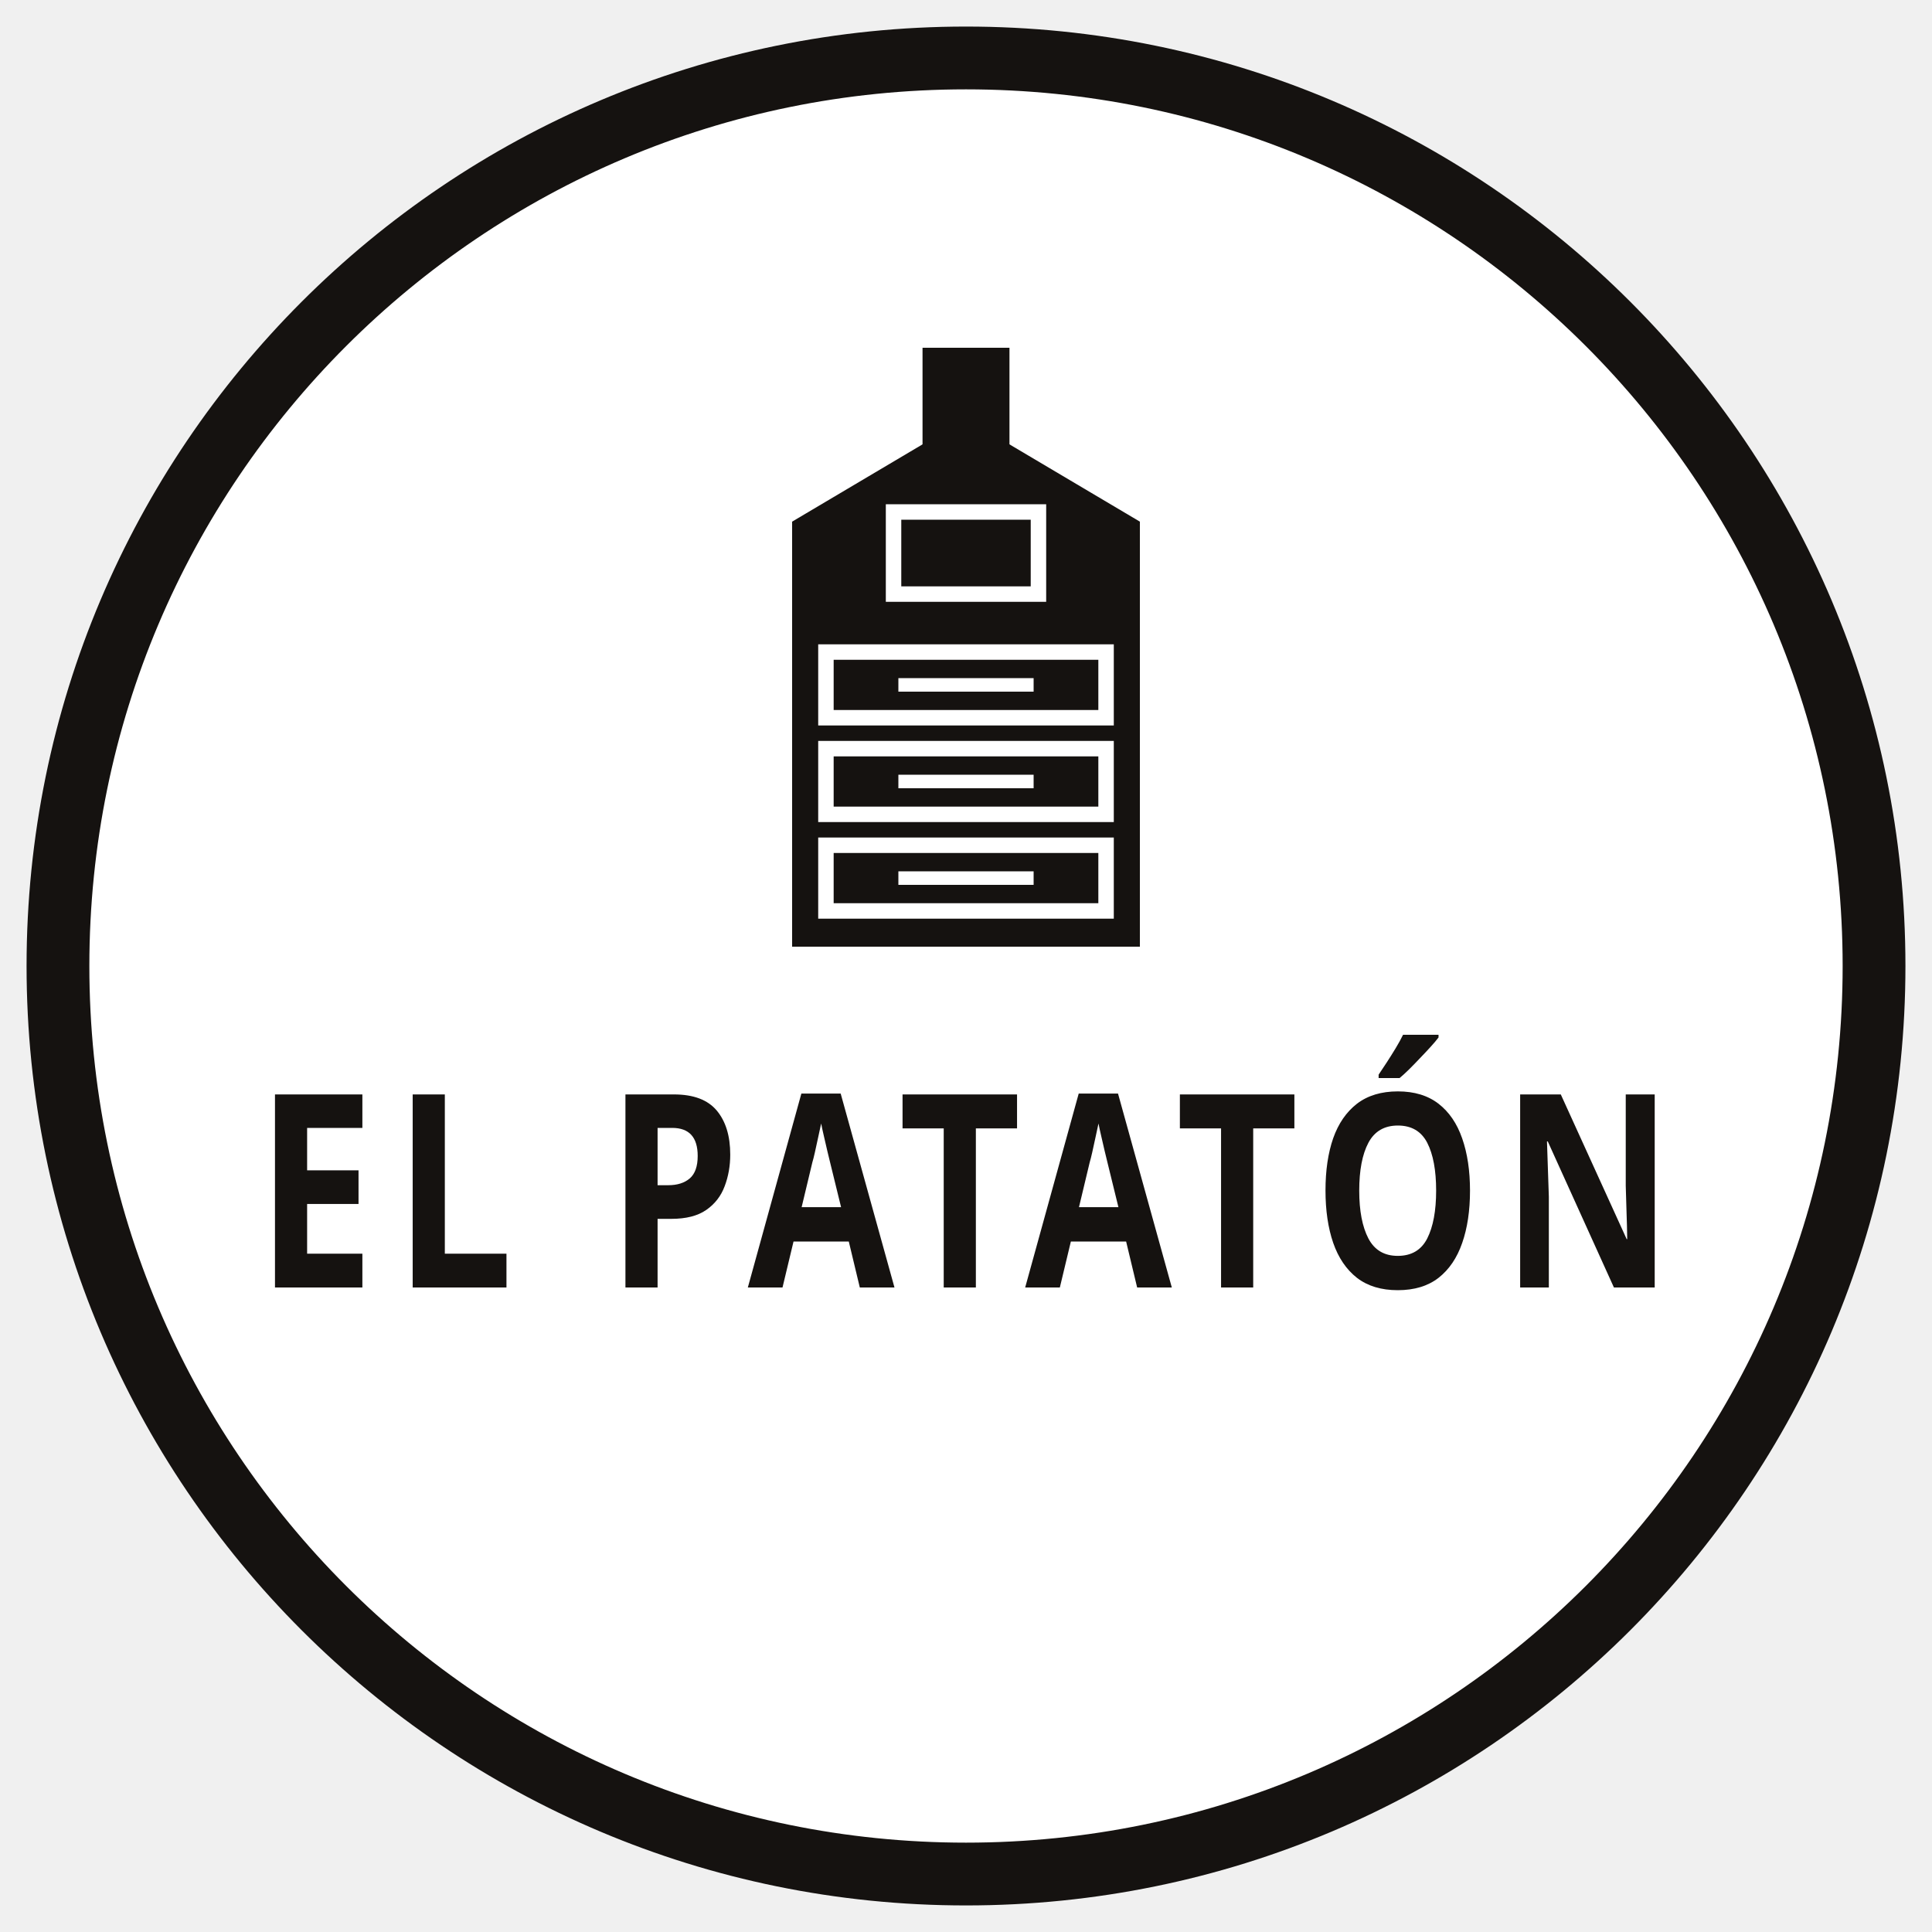
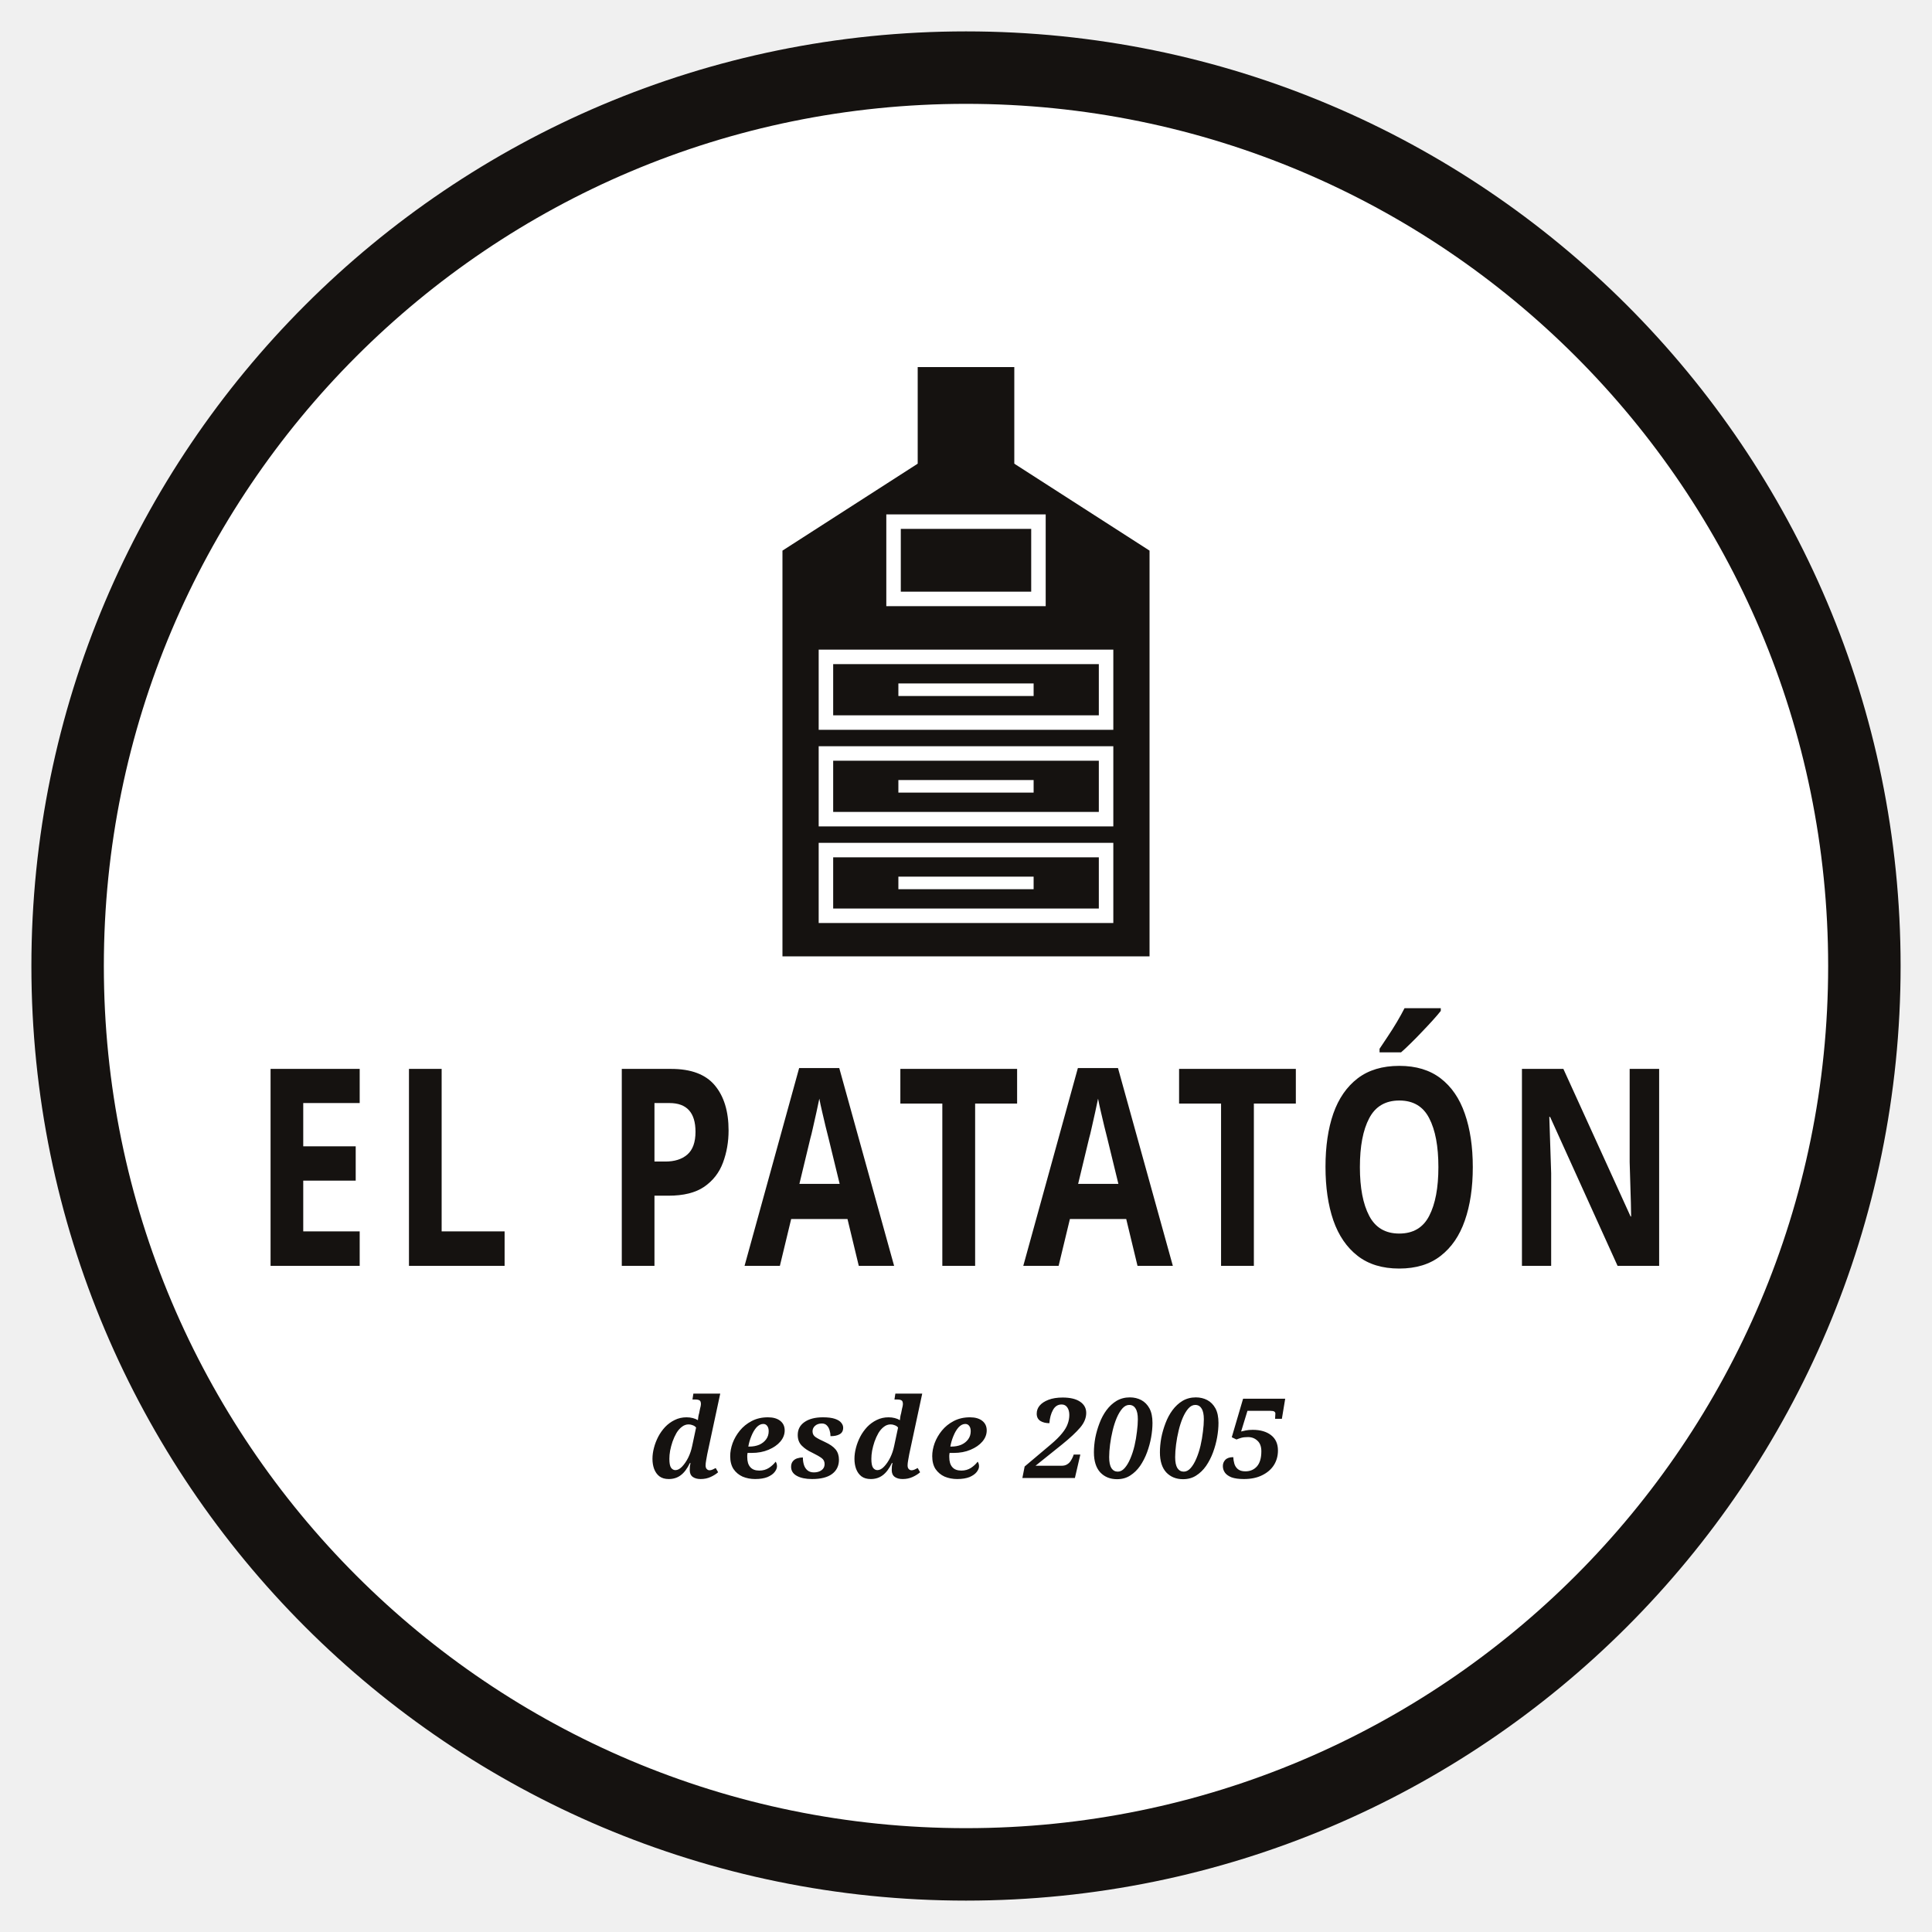
- <svg xmlns="http://www.w3.org/2000/svg" viewBox="0 0 200 200" width="200" height="200" role="img" aria-label="Logotipo oficial El Patatón Algeciras">
-   <circle cx="100" cy="100" r="94" fill="#FFFFFF" stroke="#151210" stroke-width="6.5" />
+ <svg xmlns="http://www.w3.org/2000/svg" viewBox="0 0 200 200" width="200" height="200" role="img" aria-label="Logotipo oficial El Patatón Algeciras desde 2005">
+   <circle cx="100" cy="100" r="93" fill="#FFFFFF" stroke="#151210" stroke-width="7.5" />
  <g fill="#151210">
-     <rect x="95.5" y="36" width="9" height="11" />
-     <polygon points="95.5,46 104.5,46 118,54 118,98 82,98 82,54" />
+     <rect x="95" y="38" width="10" height="11" />
+     <polygon points="95,48 105,48 119,57 119,99 81,99 81,57" />
  </g>
-   <g fill="none" stroke="#FFFFFF" stroke-width="1.6">
-     <rect x="92.5" y="53" width="15" height="8.5" />
-     <rect x="85.5" y="67.5" width="29" height="6.8" />
-     <line x1="93" y1="70.9" x2="107" y2="70.9" stroke-width="1.4" />
-     <rect x="85.5" y="77.5" width="29" height="6.8" />
-     <line x1="93" y1="80.9" x2="107" y2="80.9" stroke-width="1.4" />
-     <rect x="85.5" y="87.5" width="29" height="6.8" />
-     <line x1="93" y1="90.9" x2="107" y2="90.9" stroke-width="1.4" />
+   <g fill="none" stroke="#FFFFFF" stroke-width="1.5">
+     <rect x="92.5" y="54" width="15" height="8" />
+     <rect x="85.5" y="68" width="29" height="6.8" />
+     <line x1="93" y1="71.4" x2="107" y2="71.4" stroke-width="1.3" />
+     <rect x="85.5" y="78" width="29" height="6.8" />
+     <line x1="93" y1="81.4" x2="107" y2="81.4" stroke-width="1.3" />
+     <rect x="85.5" y="88" width="29" height="6.8" />
+     <line x1="93" y1="91.4" x2="107" y2="91.4" stroke-width="1.3" />
  </g>
-   <text x="100" y="132" text-anchor="middle" fill="#151210" font-family="'Oswald', 'Arial Narrow', 'Plus Jakarta Sans', sans-serif" font-weight="700" font-size="25" letter-spacing="2.2" transform="scale(0.88, 1.12) translate(13.5, -13)">
+   <text x="100" y="130" text-anchor="middle" fill="#151210" font-family="'Oswald', 'Arial Narrow', 'Plus Jakarta Sans', sans-serif" font-weight="700" font-size="25.5" letter-spacing="2" transform="scale(0.88, 1.12) translate(13.5, -13)">
    EL PATATÓN
  </text>
+   <text x="100" y="153" text-anchor="middle" fill="#151210" font-family="'Fraunces', Georgia, serif" font-style="italic" font-weight="900" font-size="11.5" letter-spacing="0.4">
+     desde 2005
+   </text>
</svg>
